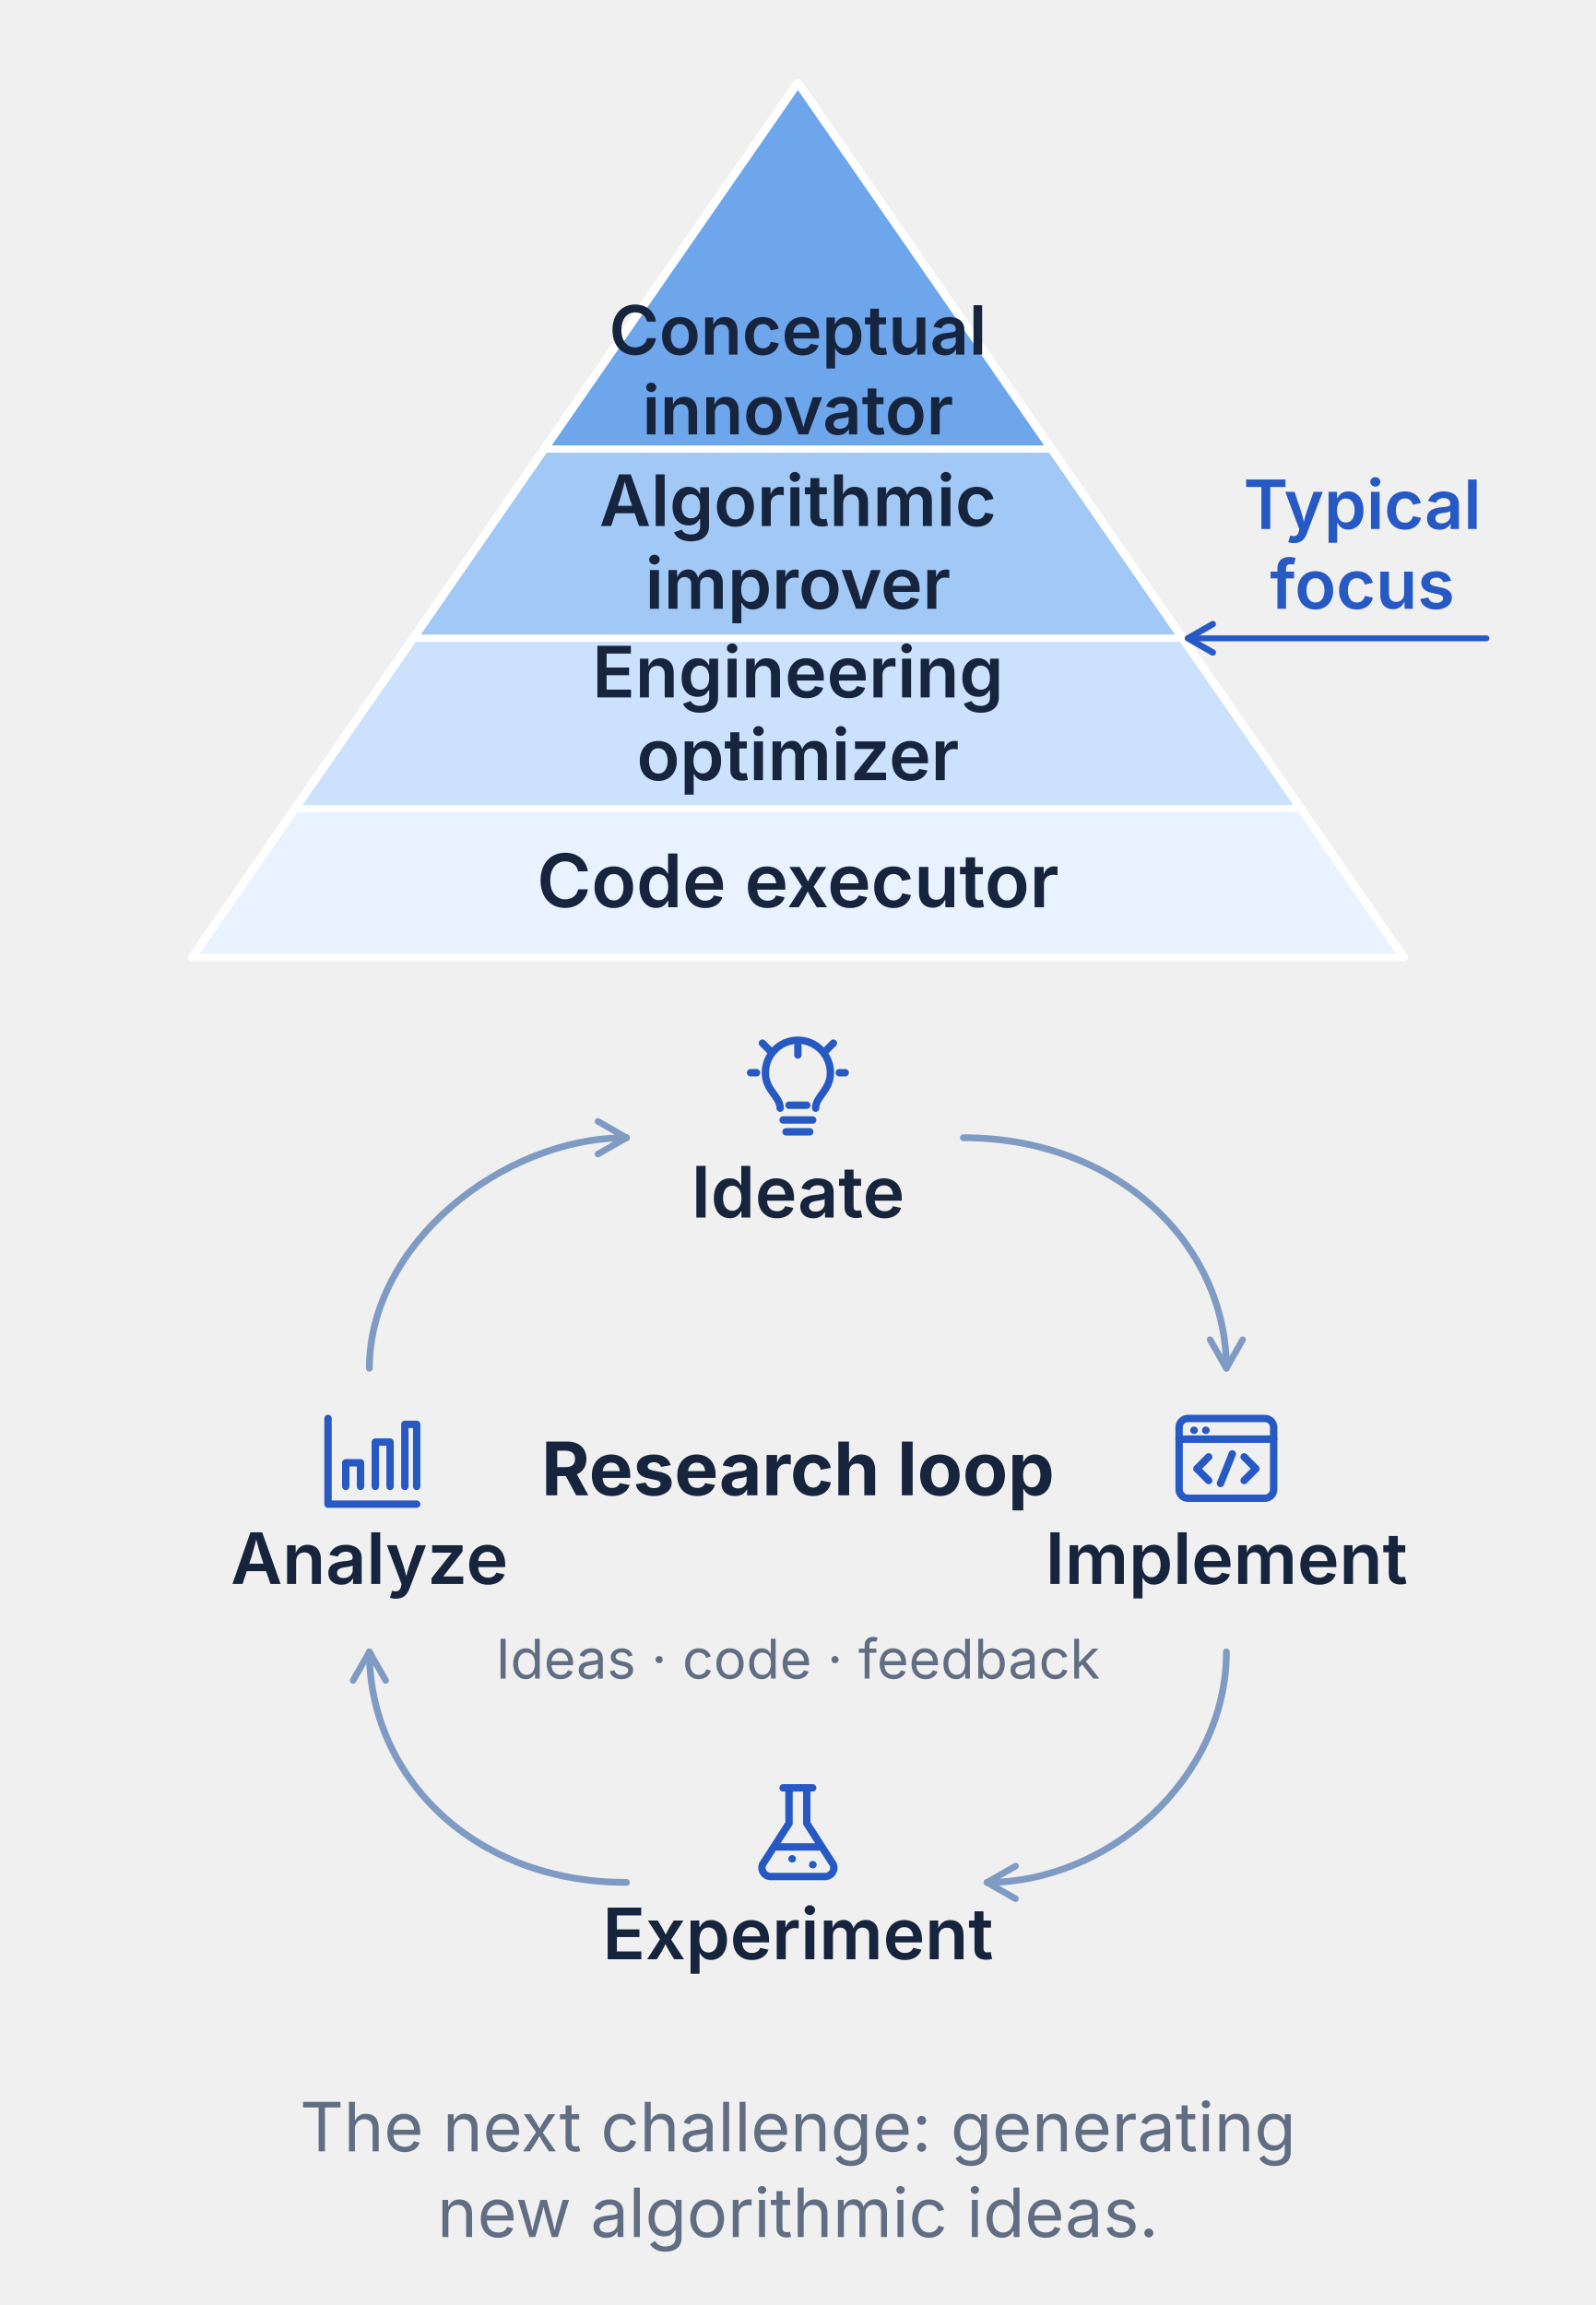
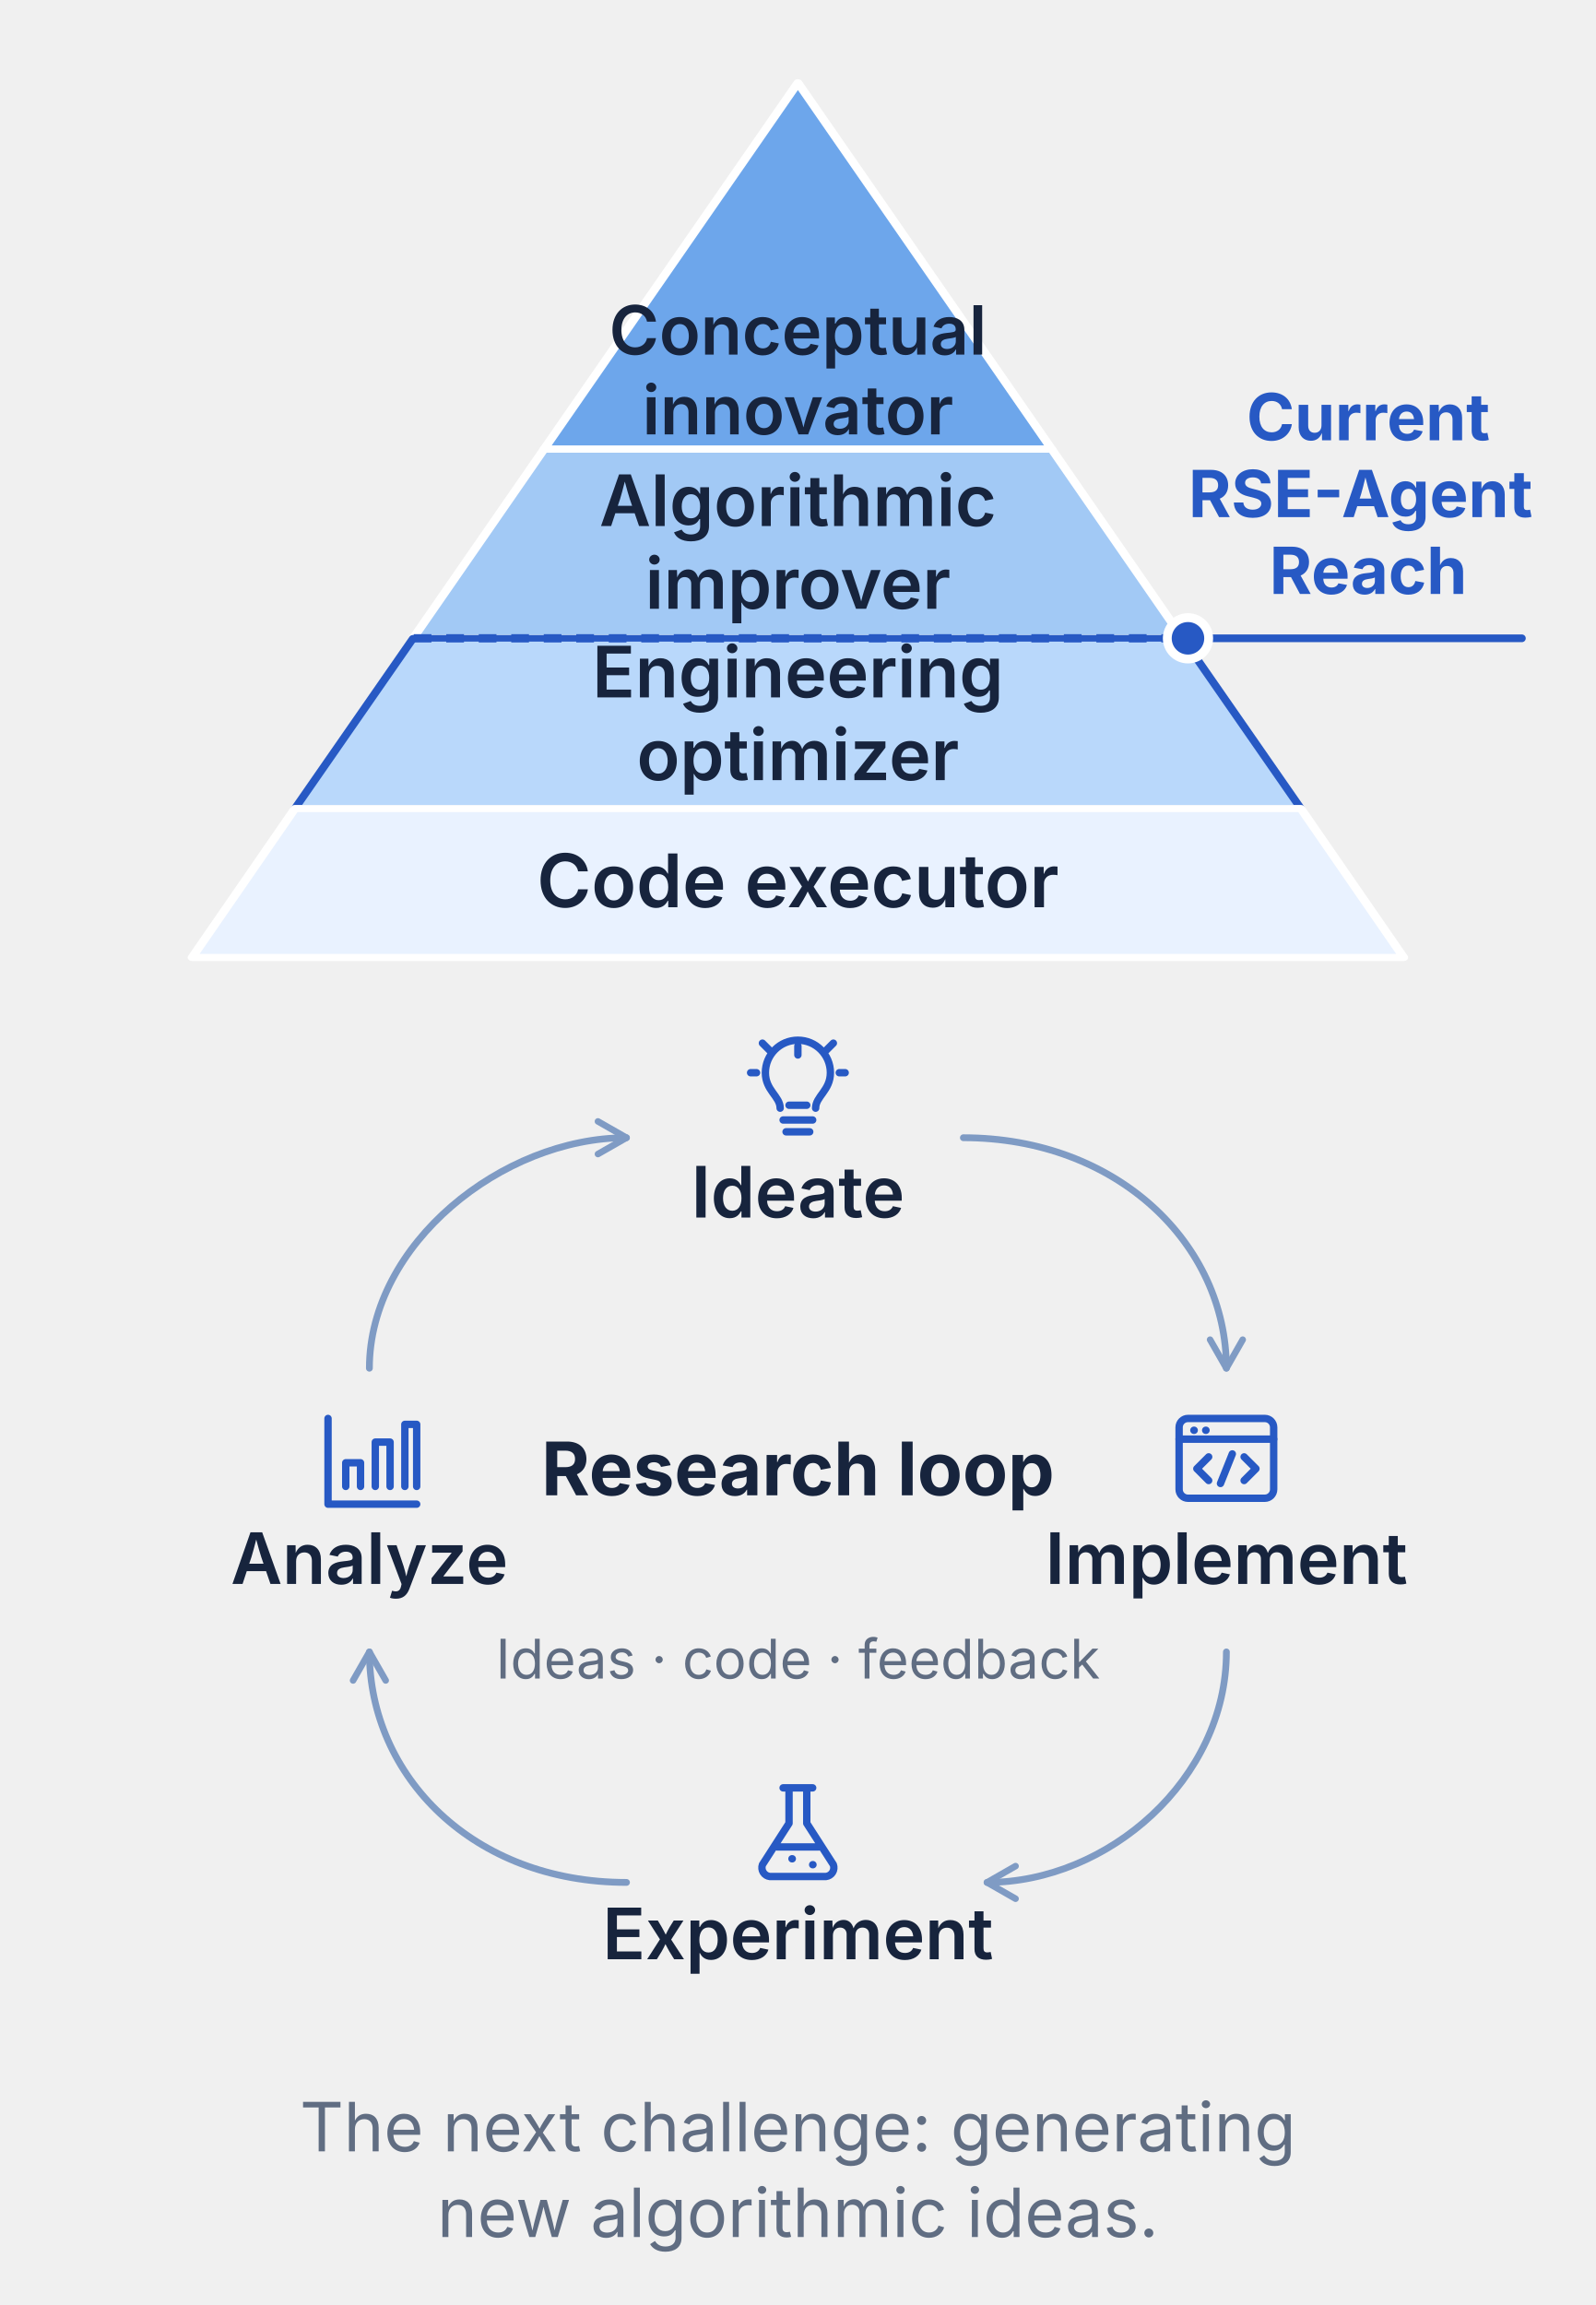
<svg xmlns="http://www.w3.org/2000/svg" width="540" height="780" viewBox="0 0 540 780" role="img" aria-labelledby="capability-title capability-desc">
  <defs>
    <marker id="arrow" viewBox="0 0 10 10" refX="8" refY="5" markerWidth="6" markerHeight="6" orient="auto-start-reverse">
      <path d="M1 1 8 5 1 9" fill="none" stroke="#7f9bc4" stroke-width="1.6" stroke-linecap="round" stroke-linejoin="round" />
    </marker>
    <marker id="focus-arrow" viewBox="0 0 10 10" refX="8" refY="5" markerWidth="6" markerHeight="6" orient="auto">
      <path d="M1 1 8 5 1 9" fill="none" stroke="#2759c4" stroke-width="1.8" stroke-linecap="round" stroke-linejoin="round" />
    </marker>
  </defs>
  <g font-family="Inter, Arial, Helvetica, sans-serif" fill="#17243d">
    <g id="capability-pyramid" transform="translate(20 0) scale(1 .8)" stroke="#fff" stroke-width="3" stroke-linejoin="round">
      <path d="M250 35 335.9 190H164.1Z" fill="#6da6eb" />
      <path d="M164.1 190H335.9L380.2 270H119.8Z" fill="#a2c9f5" />
-       <path d="M119.8 270H380.2L420.2 342H79.8Z" fill="#cce2fc" />
+       <path d="M119.8 270H380.2L420.2 342H79.8Z" fill="#b9d8fb" stroke="#2759c4" stroke-width="2.8" />
      <path d="M79.8 342H420.2L455 405H45Z" fill="#e9f2ff" />
    </g>
    <g text-anchor="middle" font-weight="600">
      <text x="270" y="120" font-size="23">Conceptual<tspan x="270" dy="27">innovator</tspan>
      </text>
      <text x="270" y="178" font-size="24">Algorithmic<tspan x="270" dy="28">improver</tspan>
      </text>
      <text x="270" y="236" font-size="24">Engineering<tspan x="270" dy="28">optimizer</tspan>
      </text>
      <text x="270" y="307" font-size="25">Code executor</text>
    </g>
-     <path d="M503 216H402" fill="none" stroke="#2759c4" stroke-width="2" stroke-linecap="round" marker-end="url(#focus-arrow)" />
-     <text x="461" y="179" text-anchor="middle" fill="#2759c4" font-size="23" font-weight="600">Typical<tspan x="461" dy="27">focus</tspan>
-     </text>
+     <g id="current-rse-agent-reach">
+       <path d="M140 216H400" fill="none" stroke="#2759c4" stroke-width="2.8" stroke-dasharray="6 5" />
+       <path d="M402 216H515" fill="none" stroke="#2759c4" stroke-width="2.6" stroke-linecap="round" />
+       <circle cx="402" cy="216" r="7" fill="#2759c4" stroke="#fff" stroke-width="3" />
+       <text x="463" y="149" text-anchor="middle" fill="#2759c4" font-size="22" font-weight="700">Current<tspan x="463" dy="26">RSE-Agent</tspan>
+         <tspan x="463" dy="26">Reach</tspan>
+       </text>
+     </g>
    <g id="research-loop">
      <g fill="none" stroke="#7f9bc4" stroke-width="2.3" stroke-linecap="round" marker-end="url(#arrow)">
        <path d="M326 385C378 385 415 421 415 463" />
        <path d="M415 559C415 602 375 637 334 637" />
        <path d="M212 637C160 637 125 601 125 559" />
        <path d="M125 463C125 421 170 385 212 385" />
      </g>
      <g fill="none" stroke="#2759c4" stroke-width="2.5" stroke-linecap="round" stroke-linejoin="round">
        <g transform="translate(254 352)">
          <path d="M10 23C10 19 5 17 5 11a11 11 0 0 1 22 0c0 6-5 8-5 12M11 27h10M12 31h8M16 2v3M2 11H0M30 11h2M4 1l3 3M25 4l3-3" />
          <path d="M13 22h6" />
        </g>
        <g transform="translate(398 479)">
          <rect x="1" y="1" width="32" height="27" rx="3" />
          <path d="M1 8h32M6 5h.1M10 5h.1M11 14l-4 4 4 4M23 14l4 4-4 4M19 13l-4 10" />
        </g>
        <g transform="translate(254 604)">
          <path d="M11 1h10M13 1v12L4 27a3 3 0 0 0 2.5 4h19a3 3 0 0 0 2.5-4L19 13V1M9 21h14" />
          <path d="M14 25h.1M21 27h.1" />
        </g>
        <g transform="translate(109 479)">
          <path d="M2 1v29h30M8 24v-8h5v8M18 24V9h5v15M28 24V3h4v21" />
        </g>
      </g>
      <g text-anchor="middle" font-size="24" font-weight="600">
        <text x="270" y="412">Ideate</text>
        <text x="415" y="536">Implement</text>
        <text x="270" y="663">Experiment</text>
        <text x="125" y="536">Analyze</text>
      </g>
      <text x="270" y="506" text-anchor="middle" font-size="25" font-weight="650">Research loop</text>
      <text x="270" y="568" text-anchor="middle" font-size="18.5" fill="#606d82">Ideas · code · feedback</text>
    </g>
    <text x="270" y="728" text-anchor="middle" font-size="23" fill="#606d82">The next challenge: generating<tspan x="270" dy="29">new algorithmic ideas.</tspan>
    </text>
  </g>
</svg>
